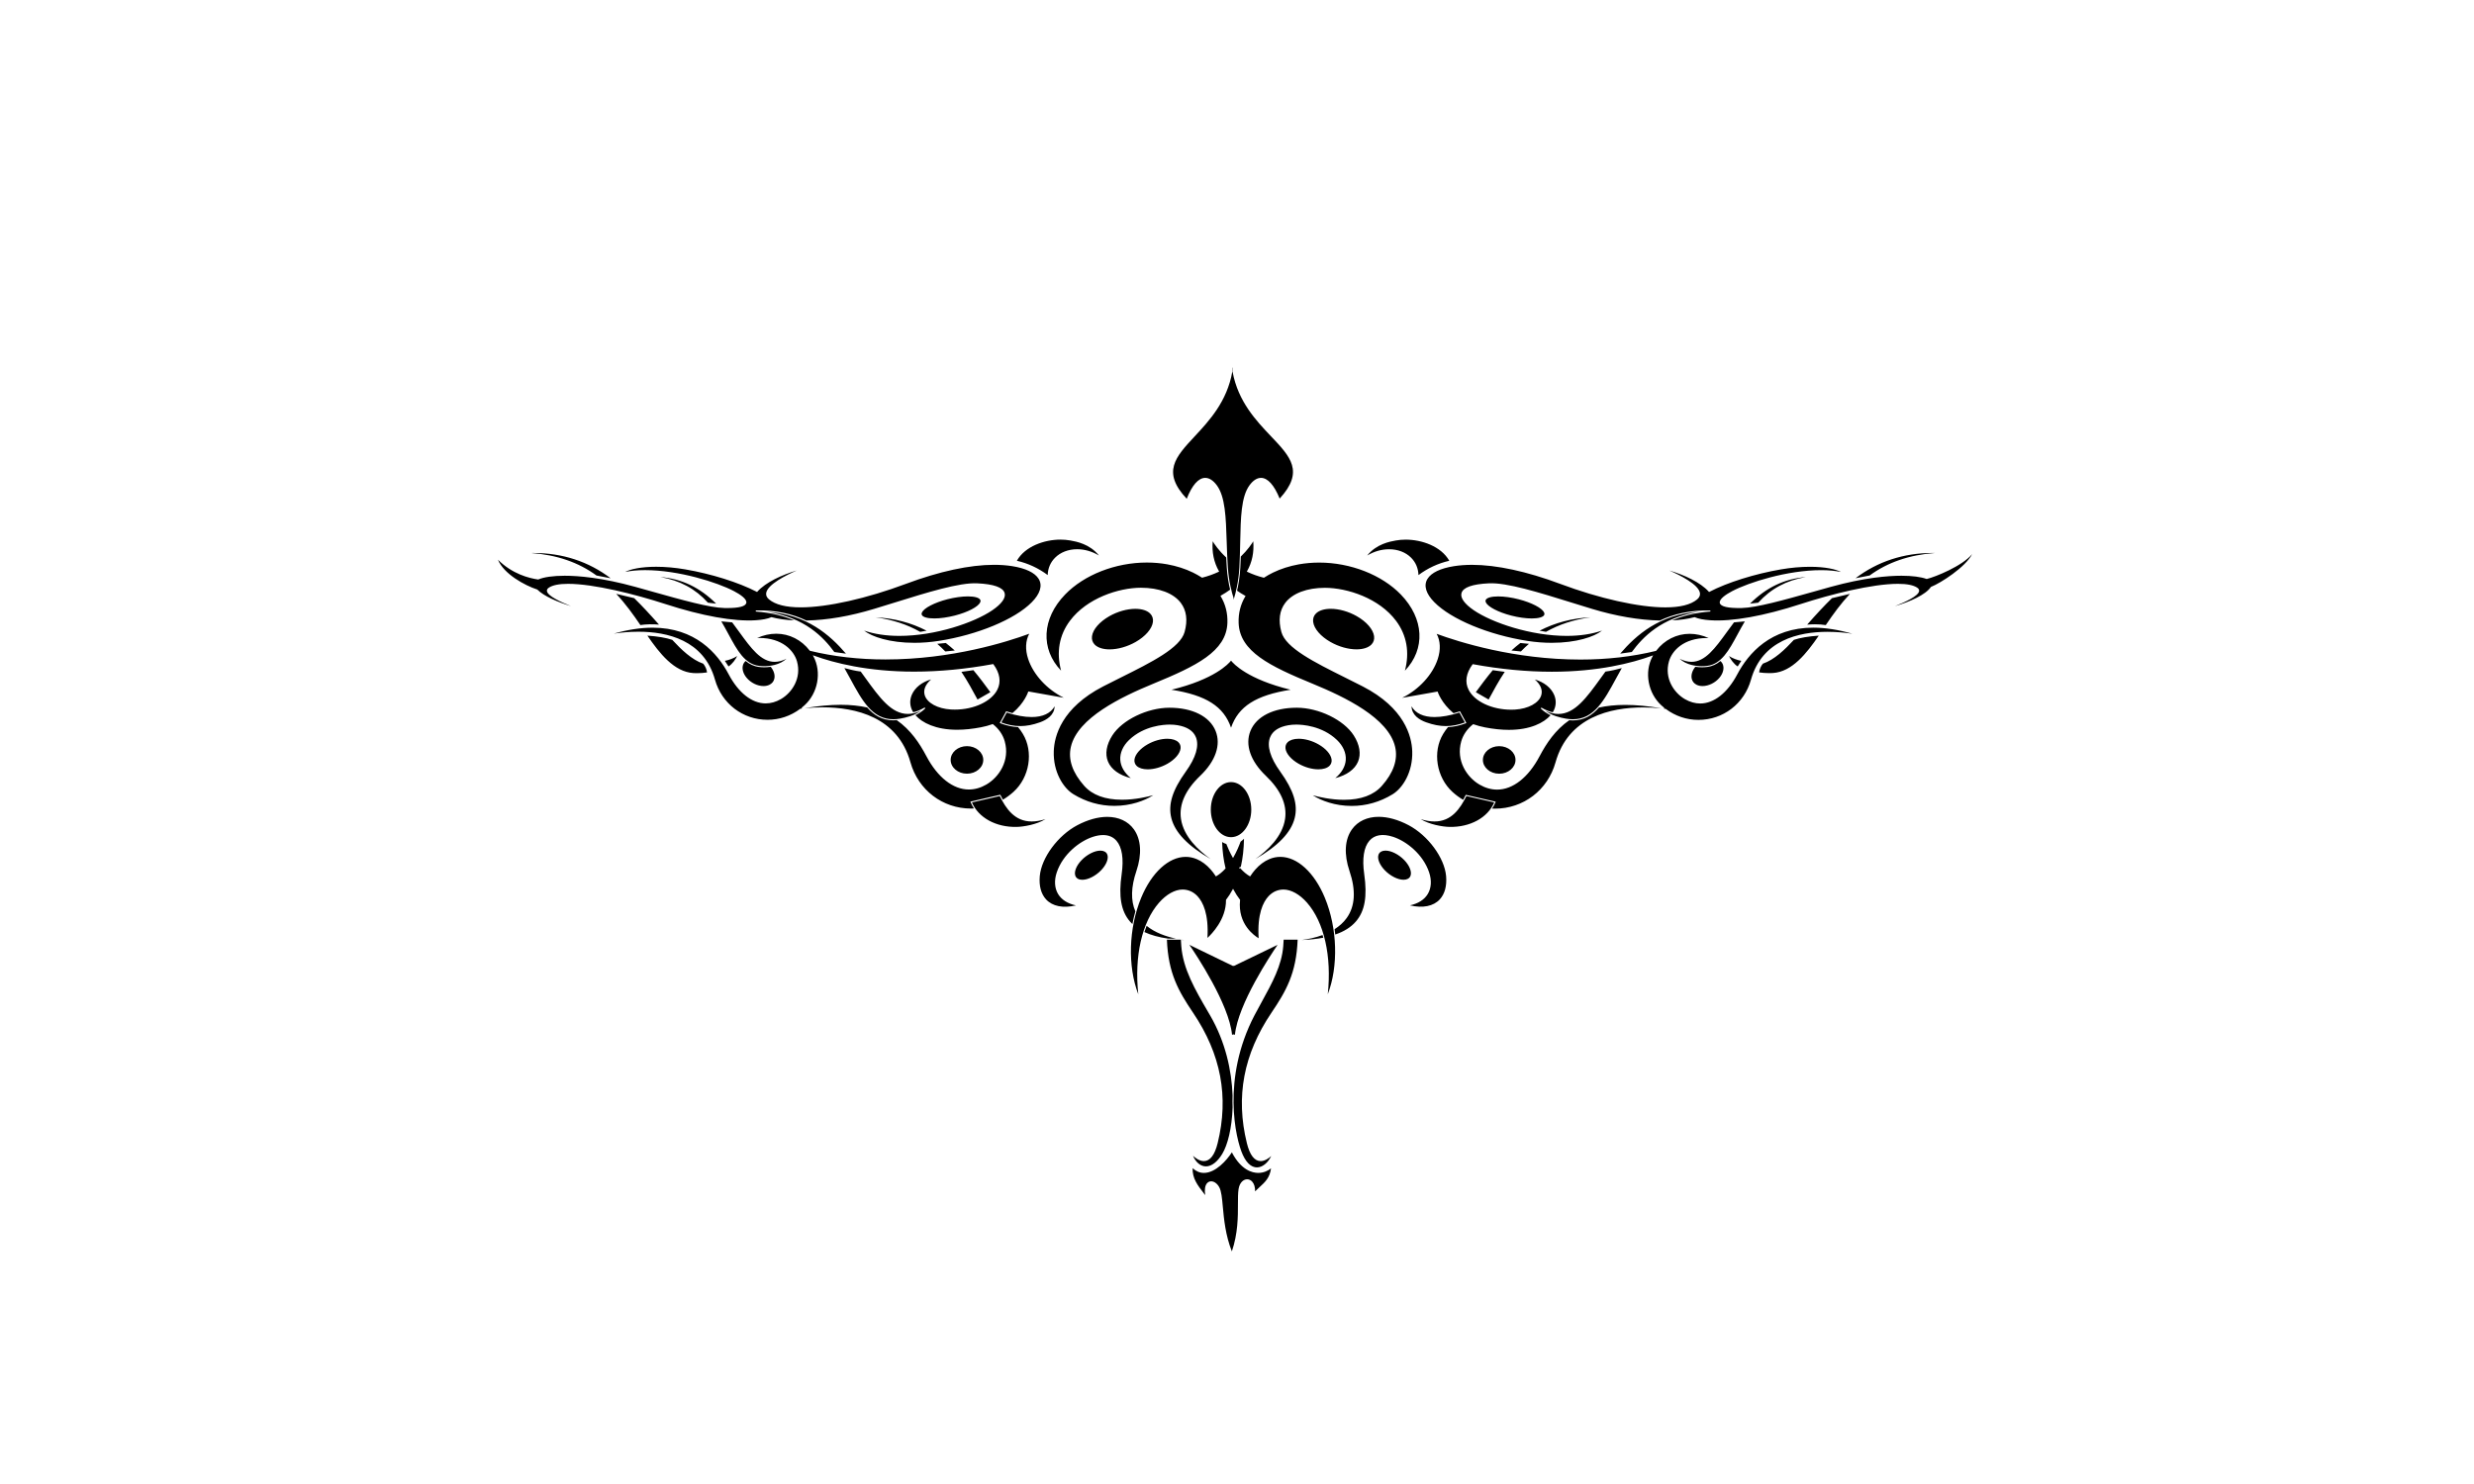
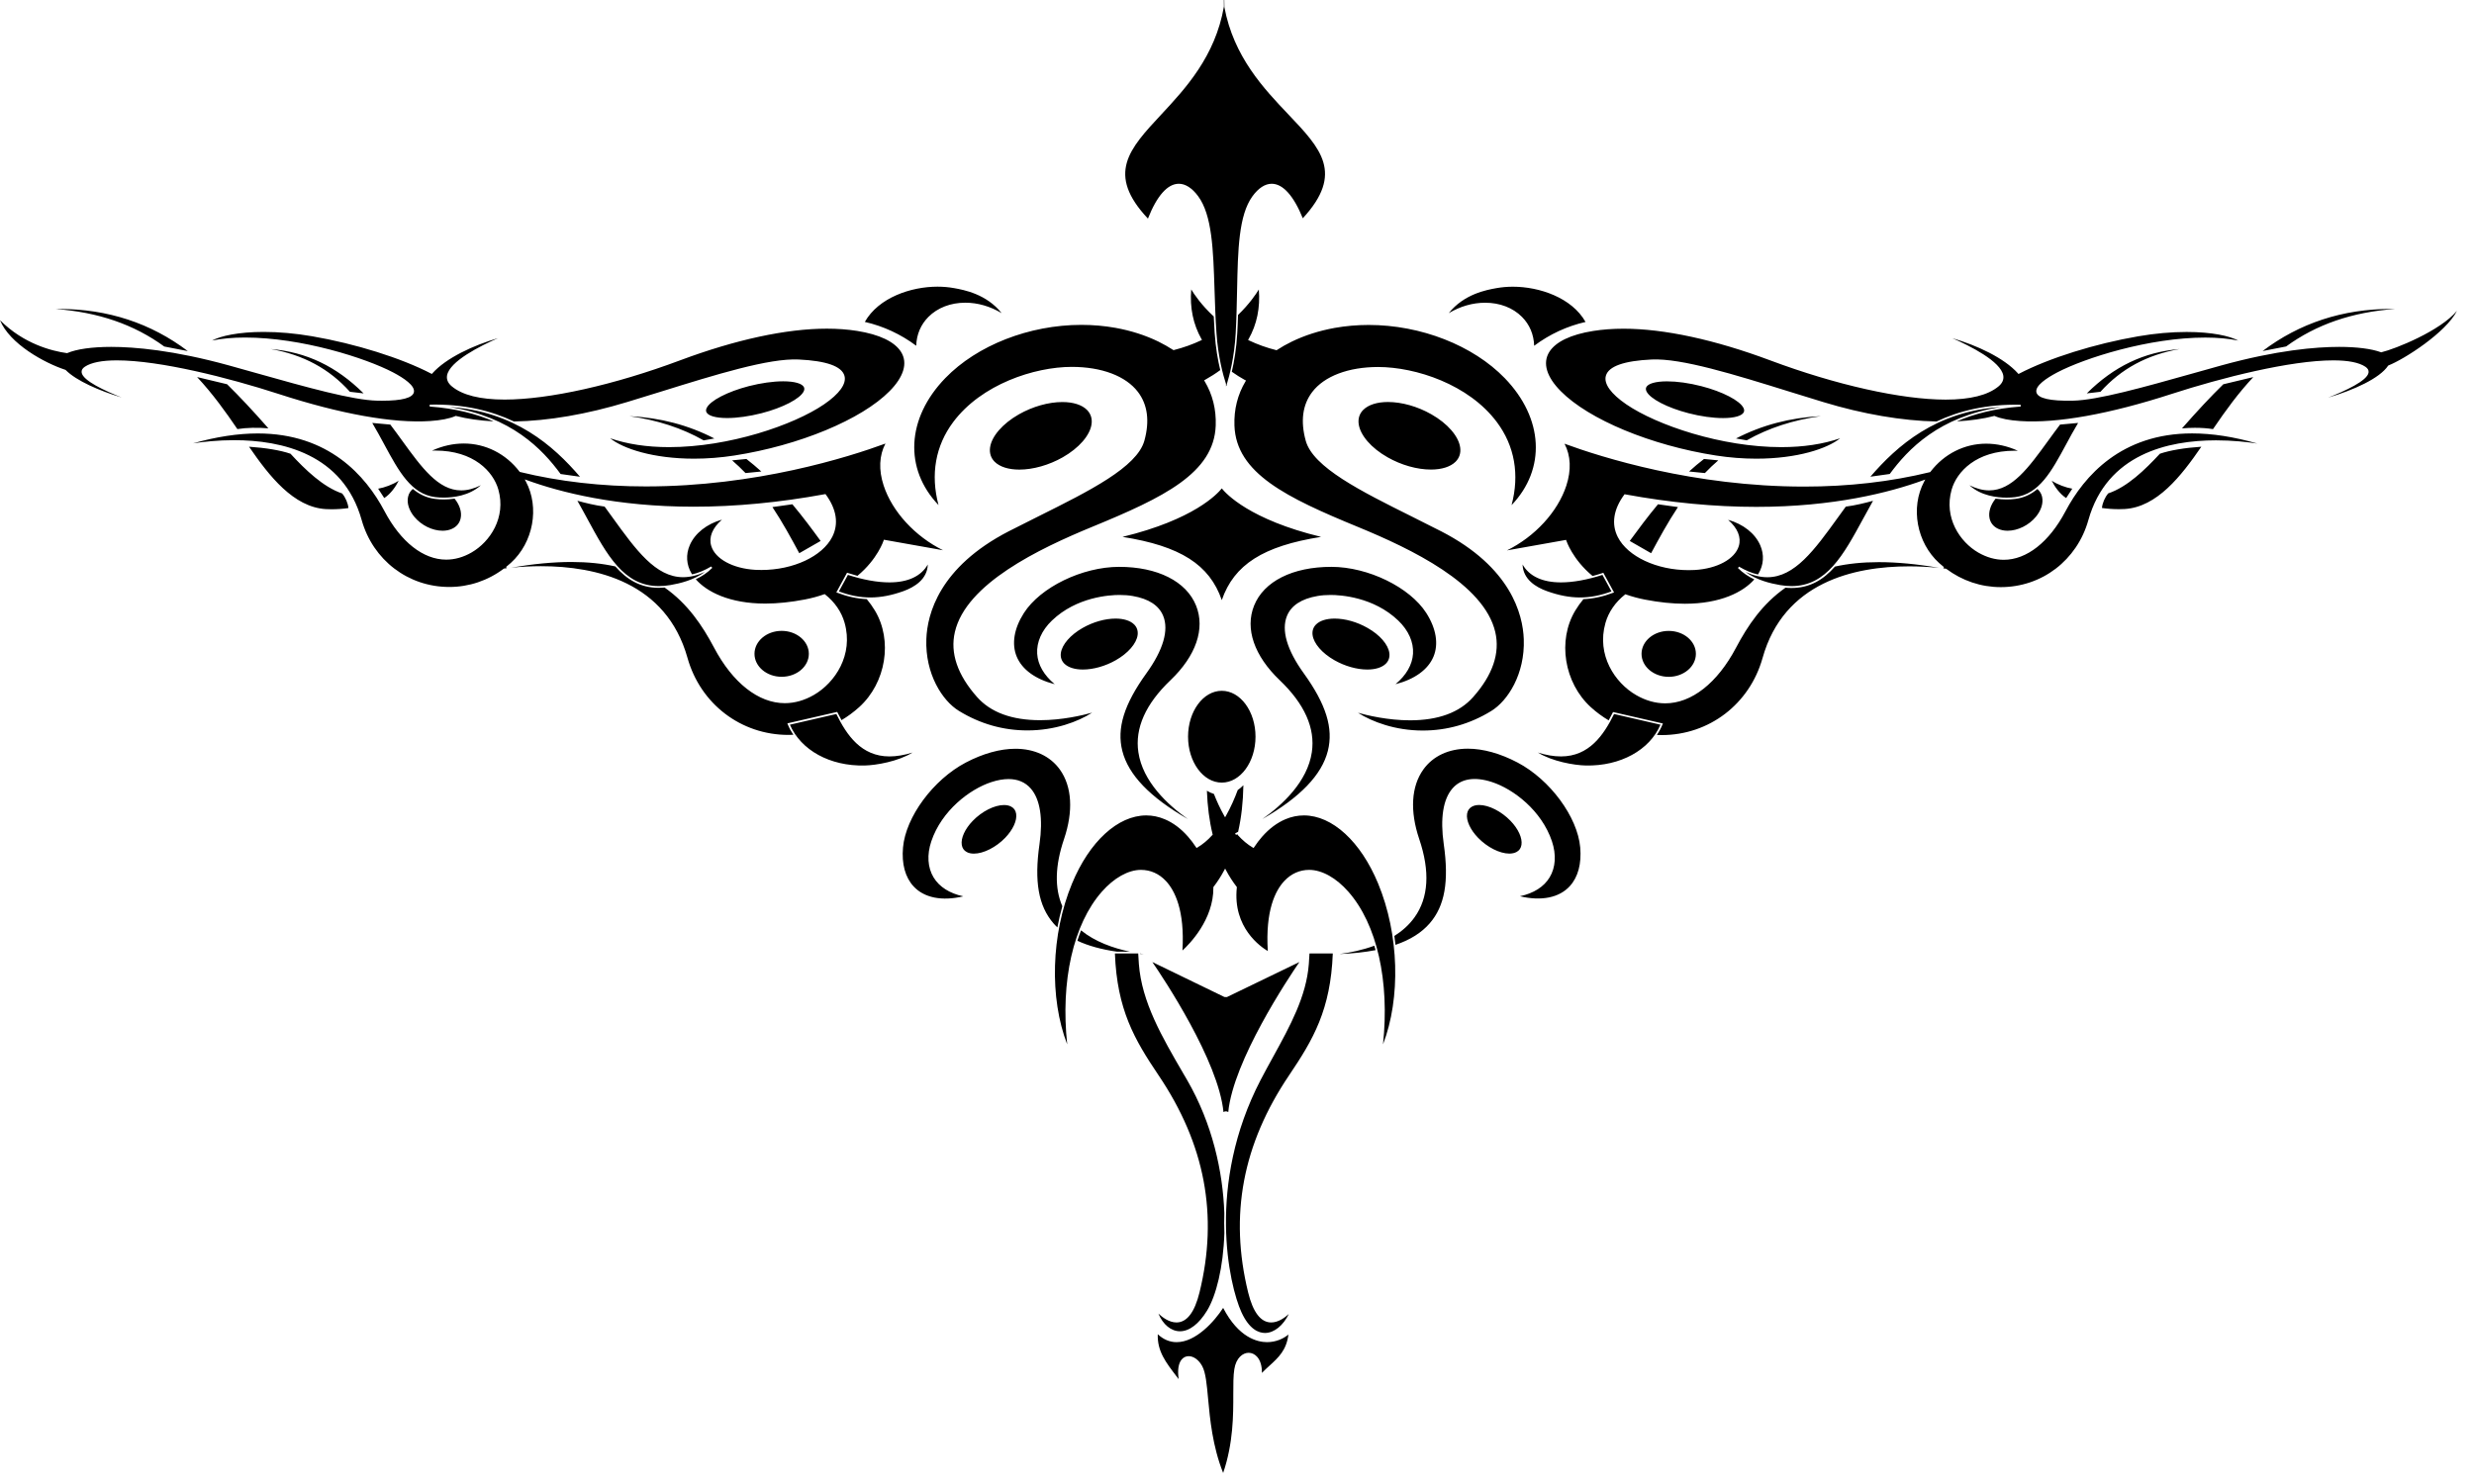
- <svg xmlns="http://www.w3.org/2000/svg" version="1.1" baseProfile="tiny" x="0px" y="0px" width="600px" height="360px" viewBox="-1.28 -148.63 600 600" overflow="visible" xml:space="preserve">
+ <svg xmlns="http://www.w3.org/2000/svg" version="1.1" baseProfile="tiny" x="0px" y="0px" width="600px" height="360px" overflow="visible" xml:space="preserve">
  <defs>
</defs>
  <path d="M104.21,98.62c6.23,0.45,11.32,1.78,15.51,3.6c-3.36-0.18-6.46-0.62-9.11-1.31l-0.07-0.02l-0.07,0.03  c-1.48,0.64-3.57,1.05-6.21,1.22c-8.89,0.59-21.69-1.7-36.68-6.57c-12.13-3.94-28.81-8.15-39.23-8.15c-3.62,0-6.24,0.52-7.78,1.55  c-0.59,0.39-0.85,0.86-0.77,1.39c0.27,1.99,5.67,4.47,9.71,6.06c-5.36-1.6-10.98-4.03-13.58-6.66l-0.09-0.05  C10.8,88.06,2.34,83.43,0,77.67c5.77,5.77,12.57,7.48,16.2,7.99l0.06,0.01l0.06-0.02c2.23-0.96,6.01-1.5,10.64-1.5  c5.6,0,15.1,0.78,28.57,4.5c2.34,0.65,4.7,1.31,7.03,1.97c11.81,3.32,22.97,6.46,28.97,6.58c0.4,0.01,0.78,0.01,1.15,0.01  c4.77,0,7.36-0.68,7.69-2.03c0.4-1.6-2.5-3.5-5-4.82c-6.69-3.52-22.28-8.48-35.96-8.48c-2.96,0-5.64,0.25-7.99,0.73  c2.08-1.11,6.4-2.09,12.53-2.09c3.71,0,7.66,0.35,11.73,1.05c10.54,1.81,21.62,5.28,28.9,9.07l0.15,0.08l0.11-0.13  c3.36-3.77,9.98-6.83,15.94-8.56c-4.26,1.86-11.77,5.61-12.36,9.06c-0.16,0.97,0.22,1.85,1.14,2.62c2.56,2.14,6.88,3.22,12.84,3.22  c10.71,0,26.62-3.56,42.55-9.52c13.43-5.02,25.73-7.68,35.57-7.68c2.59,0,5.05,0.18,7.32,0.54c5.44,0.86,9.14,2.63,10.69,5.11  c0.84,1.35,1.01,2.88,0.5,4.53c-0.49,1.59-1.59,3.26-3.28,4.97c-6.8,6.9-21.93,13.18-37.63,15.62c-3.29,0.51-6.58,0.77-9.78,0.77  c-9.98,0-17.26-2.45-20.36-4.95c4.13,1.42,8.92,2.15,14.27,2.15h0c14.54,0,30.22-5.34,37.58-10.37c3.75-2.56,5.52-5.02,4.97-6.94  c-0.65-2.31-4.39-3.63-11.11-3.95c-7.23-0.34-20.02,3.63-33.57,7.85c-2.67,0.83-5.37,1.67-8.06,2.48  c-9.8,2.97-19.01,4.55-27.41,4.71c-5.51-2.62-12.18-4.28-20.43-4.09L104.21,98.62z M247.2,113.92c3.36,0,7.2-1.09,10.53-2.98  c3.95-2.25,6.64-5.34,7-8.08c0.18-1.33-0.21-2.52-1.12-3.43c-1.23-1.23-3.35-1.9-5.97-1.9c-3.36,0-7.2,1.09-10.53,2.98  c-3.95,2.25-6.64,5.34-7,8.08c-0.18,1.33,0.21,2.52,1.12,3.43C242.46,113.24,244.58,113.92,247.2,113.92 M176.35,101.41  L176.35,101.41c2.44,0,5.4-0.42,8.34-1.17c5.17-1.33,9.38-3.52,10.23-5.31c0.17-0.36,0.19-0.69,0.06-0.99  c-0.41-0.9-2.29-1.44-5.03-1.44c-2.44,0-5.4,0.42-8.34,1.17c-5.17,1.34-9.38,3.52-10.23,5.31c-0.17,0.36-0.2,0.7-0.06,0.99  C171.73,100.88,173.61,101.41,176.35,101.41 M98.97,120.51c-0.34,1.51,0.21,3.28,1.5,4.85c1.7,2.06,4.39,3.39,6.86,3.39  c0.86,0,1.64-0.16,2.32-0.48c1.1-0.51,1.81-1.38,2.06-2.5c0.34-1.5-0.2-3.24-1.46-4.8c-0.98,0.14-1.88,0.19-2.6,0.19  c-0.74,0-1.46-0.04-2.14-0.13c-2.11-0.27-3.86-1.14-5.39-2.42C99.54,119.1,99.14,119.74,98.97,120.51 M262.62,162.42  c2.54,0,5.45-0.82,7.98-2.26c2.99-1.7,5.02-4.04,5.3-6.11c0.13-1-0.16-1.88-0.84-2.56c-0.93-0.92-2.52-1.43-4.5-1.43  c-2.54,0-5.45,0.82-7.98,2.26c-2.99,1.7-5.02,4.04-5.3,6.1c-0.13,1,0.16,1.88,0.84,2.57C259.05,161.91,260.65,162.42,262.62,162.42   M246.44,197.42c-0.12-0.79-0.52-1.38-1.2-1.74c-0.48-0.26-1.07-0.39-1.75-0.39c-2.32,0-5.36,1.54-7.57,3.83  c-1.9,1.96-2.92,4.2-2.67,5.83c0.12,0.79,0.52,1.38,1.2,1.74c0.48,0.26,1.07,0.39,1.75,0.39c2.32,0,5.36-1.54,7.57-3.83  C245.66,201.29,246.69,199.05,246.44,197.42 M276.08,182.48c-0.87-5.83,1.75-11.71,7.79-17.47c6.19-5.91,8.45-12.5,6.21-18.08  c-2.36-5.9-9.35-9.42-18.68-9.42c-8.96,0.02-19.07,4.94-23.08,11.2c-2.4,3.75-3.02,7.51-1.74,10.59c1.31,3.14,4.56,5.49,9.21,6.68  c-2.62-2.19-4.09-4.73-4.25-7.4c-0.17-2.8,1.09-5.65,3.56-8.03c6.02-5.78,14.08-6.22,16.41-6.22c1.14,0,2.21,0.08,3.18,0.25  c3.88,0.66,6.37,2.28,7.41,4.83c1.41,3.45,0.01,8.27-4.07,13.92c-5.43,7.54-7.23,13.35-5.84,18.84c1.47,5.8,6.69,11.24,15.89,16.52  C283.19,195.24,277.14,189.62,276.08,182.48 M258.05,203.55c2.29-6.77,1.93-12.76-1.01-16.87c-2.33-3.25-6.16-5.04-10.78-5.04  c-3.71,0-7.88,1.16-12.06,3.36c-7.87,4.14-14.55,13.18-15.2,20.6c-0.35,3.96,0.53,7.21,2.54,9.4c2.55,2.79,6.88,3.67,12.08,2.44  c-3.34-0.72-5.81-2.3-7.2-4.58c-1.45-2.4-1.65-5.51-0.56-8.76c2.5-7.44,9.31-12.67,14.59-14.38c1.5-0.49,2.89-0.73,4.15-0.73  c2.25,0,4.07,0.78,5.4,2.31c2.26,2.61,2.99,7.27,2.1,13.48c-1.3,9.08-0.25,15,3.4,19.22c0.29,0.34,0.61,0.66,0.94,0.97  c0.32-1.73,0.73-3.45,1.2-5.13C255.73,215.45,255.86,209.99,258.05,203.55 M274.03,230.86c-4.04-0.85-8.44-2.39-11.85-5.17  c-0.32,0.82-0.62,1.66-0.89,2.52c2.63,1.23,5.82,2.11,9.59,2.65H274.03z M276.48,231.31c0,0.03,0,0.06,0,0.08  c0.29,0.01,0.58,0.03,0.88,0.05C277.08,231.4,276.78,231.35,276.48,231.31 M368.99,204.94c0.25-1.63-0.77-3.87-2.67-5.83  c-2.21-2.29-5.25-3.83-7.57-3.83c-0.68,0-1.27,0.13-1.75,0.39c-0.67,0.37-1.08,0.95-1.2,1.74c-0.25,1.63,0.77,3.87,2.67,5.83  c2.21,2.29,5.25,3.83,7.57,3.83c0.68,0,1.27-0.13,1.75-0.39C368.47,206.32,368.87,205.74,368.99,204.94 M346.74,223.98  c3.66-4.22,4.7-10.14,3.4-19.22c-0.89-6.21-0.16-10.87,2.1-13.48c2.07-2.39,5.36-2.94,9.55-1.58c5.28,1.71,12.09,6.94,14.59,14.38  c1.09,3.25,0.89,6.36-0.56,8.76c-1.38,2.29-3.86,3.86-7.2,4.58c5.2,1.23,9.53,0.35,12.08-2.44c2.01-2.19,2.88-5.44,2.54-9.4  c-0.65-7.41-7.33-16.46-15.2-20.6c-4.18-2.2-8.35-3.36-12.06-3.36c-4.62,0-8.45,1.79-10.78,5.04c-2.95,4.1-3.3,10.09-1.01,16.87  c2.66,7.85,2.28,14.25-1.13,19c-1.32,1.85-3.02,3.33-4.9,4.52c0.11,0.72,0.19,1.44,0.27,2.16  C342.01,228,344.77,226.25,346.74,223.98 M333.61,230.49c-0.1-0.36-0.2-0.71-0.31-1.07c-2.87,1.06-5.83,1.67-8.43,2.01  C328.11,231.31,331.01,230.99,333.61,230.49 M212.17,148.09c-0.59-0.98-1.25-1.9-1.96-2.75c-2.34-0.1-4.69-0.61-7.15-1.55  l-0.23-0.09l2.6-4.77l0.17,0.06c0.8,0.26,1.58,0.49,2.35,0.7c4.88-4.04,6.34-8.53,6.35-8.58l0.06-0.18l14.34,2.55  c-6.76-3.34-12.32-9.35-14.4-15.71c-1.24-3.78-1.08-7.29,0.44-10.17c-8.94,3.29-31.36,10.4-58.11,10.4c-10.73,0-21-1.18-30.51-3.5  l-0.07-0.02l-0.05-0.06c-3.31-4.34-8.23-6.83-13.51-6.83c-2.59,0-5.18,0.58-7.71,1.72c0.27-0.01,0.54-0.01,0.81-0.01  c9.29,0,14.03,5.09,15.27,9.45c1.93,6.8-2.01,12.68-6.49,15.27c-2.01,1.16-4.08,1.74-6.16,1.74c-5.56,0-11.01-4.29-14.96-11.76  c-4.54-8.6-13.56-18.85-30.74-18.85c-4.82,0-10.08,0.81-15.69,2.4c2.52-0.38,6.02-0.77,9.93-0.77c11.65,0,26.47,3.36,30.96,19.36  c2.73,9.72,11.26,16.25,21.25,16.25c4.77,0,9.34-1.53,13.22-4.44l0.1-0.04c0.2-0.02,0.4-0.05,0.6-0.07l-0.14-0.31  c0.39-0.31,0.78-0.64,1.16-0.99c5.44-4.94,7-13.43,3.63-19.75l-0.27-0.5l0.53,0.19c8.09,2.94,21.67,6.44,40.43,6.44  c10.14,0,20.85-1.02,31.84-3.04l0.14-0.02l0.08,0.11c2.62,3.57,3.16,7.12,1.56,10.27c-2.4,4.73-9.46,8.03-17.18,8.03  c-0.51,0-1.02-0.01-1.53-0.04c-5.41-0.32-9.69-2.65-10.64-5.8c-0.64-2.12,0.28-4.35,2.6-6.37c-3.67,1.03-6.55,3.3-7.8,6.18  c-1,2.3-0.84,4.76,0.44,6.9c0.04,0.06,0.08,0.13,0.12,0.19c1.47-0.32,3-0.95,4.63-1.91l0.26,0.34c-1.21,1.21-2.59,2.1-4,2.76  c2.68,3.06,8.19,5.9,16.85,5.9c2.98,0,6.22-0.34,9.64-1c1.6-0.31,3.17-0.73,4.66-1.26l0.11-0.04l0.09,0.07  c2.35,1.85,3.99,4.23,4.74,6.88c2.21,7.8-2.31,14.54-7.44,17.51c-2.3,1.33-4.68,2-7.06,2c-6.38,0-12.64-4.92-17.17-13.5  c-2.79-5.27-6.35-10.61-11.98-14.55c-0.48,0.04-0.95,0.07-1.41,0.07c-4.48,0-7.76-2.03-10.54-5.19c-3.14-0.7-6.68-1.08-10.67-1.08  c-4.39,0-9.3,0.47-14.6,1.38c2.45-0.24,4.88-0.36,7.23-0.36c13.37,0,30.39,3.86,35.54,22.23c3.14,11.19,12.97,18.7,24.46,18.7h0  c0.4,0,0.81-0.01,1.21-0.03c-0.53-0.8-0.99-1.64-1.35-2.53l-0.1-0.24l12.09-2.78l0.08,0.15c0.32,0.65,0.65,1.26,0.97,1.85  c1.51-0.9,2.94-1.95,4.28-3.16C214.89,165.65,216.55,155.35,212.17,148.09 M294.36,76.77c-3.01-2.78-4.77-5.41-5.46-6.56  c-0.37,4.41,0.47,8.46,2.49,12.05l0.12,0.2l-0.21,0.1c-2.07,0.98-4.29,1.77-6.61,2.36l-0.09,0.02l-0.08-0.05  c-1.15-0.74-2.36-1.42-3.59-2.03c-3.15-1.53-6.64-2.65-10.4-3.33c-2.67-0.48-5.45-0.72-8.27-0.72c-12.65,0-25.3,4.95-33.01,12.92  c-9.42,9.73-10.03,22.01-1.64,30.79c-1.97-7.41-0.75-14.36,3.56-20.13c6.84-9.17,19.69-13.37,28.72-13.39  c7.3,0,13.13,2.21,16.08,6.07c2.35,3.09,2.88,7.07,1.57,11.82c-1.78,6.45-13.38,12.23-25.66,18.35c-2.42,1.2-4.86,2.42-7.25,3.65  c-16.86,8.7-19.75,20.11-19.97,26.14c-0.31,8.46,3.88,14.97,7.91,17.43c5.13,3.14,10.71,4.73,16.59,4.73  c6.66,0,12.27-2.1,15.71-4.31c-2.29,0.64-7.28,1.83-12.61,1.83c-6.85,0-12-1.89-15.31-5.63c-4.75-5.36-6.56-10.67-5.37-15.77  c2.72-11.71,20.33-20.17,33.33-25.52c17.26-7.1,29.52-13.01,29.93-24.57c0.14-3.92-0.77-7.54-2.7-10.76l-0.12-0.19l0.2-0.11  c1.32-0.74,2.57-1.53,3.72-2.38c-0.56-2.31-1.12-5.39-1.36-9.03C294.49,79.43,294.42,78.09,294.36,76.77 M302.2,92.3l-0.12,0.19  c-1.93,3.22-2.84,6.84-2.7,10.76c0.41,11.56,12.67,17.47,29.93,24.57c13.01,5.35,30.62,13.81,33.33,25.52  c1.18,5.1-0.62,10.41-5.38,15.77c-3.31,3.74-8.46,5.63-15.31,5.63c-5.33,0-10.32-1.19-12.61-1.83c3.44,2.2,9.05,4.31,15.71,4.31l0,0  c5.88,0,11.46-1.59,16.59-4.73c4.03-2.46,8.22-8.97,7.91-17.43c-0.22-6.03-3.11-17.44-19.97-26.14c-2.39-1.23-4.83-2.45-7.25-3.65  c-12.28-6.12-23.88-11.9-25.66-18.35c-1.31-4.76-0.78-8.73,1.57-11.82c2.94-3.86,8.78-6.07,16.01-6.07  c9.1,0.02,21.95,4.21,28.79,13.39c4.3,5.77,5.52,12.71,3.55,20.12c8.39-8.78,7.77-21.05-1.64-30.79  c-7.71-7.97-20.36-12.92-33.01-12.92c-2.81,0-5.59,0.24-8.27,0.72c-3.75,0.68-7.25,1.8-10.4,3.33c-1.24,0.6-2.44,1.28-3.59,2.03  l-0.08,0.05l-0.09-0.02c-2.32-0.58-4.54-1.38-6.61-2.36l-0.21-0.1l0.11-0.2c2.03-3.59,2.86-7.64,2.49-12.05  c-0.66,1.09-2.29,3.53-5.04,6.17c-0.05,1.48-0.1,2.96-0.19,4.48c-0.21,3.76-0.77,6.94-1.32,9.3c1.01,0.72,2.09,1.4,3.22,2.03  L302.2,92.3z M286.98,260.42c-5.18-8.9-10.08-17.31-10.78-26.58c-0.07-0.87-0.12-1.72-0.16-2.54h-5.65  c0.52,13.62,4.72,20.84,10.58,29.54c11.28,16.73,14.53,33.96,9.94,52.68c-1.19,4.84-3.07,7.29-5.59,7.29  c-1.81,0-3.47-1.29-4.38-2.15c1.09,2.64,3.07,4.29,5.23,4.29c2.28,0,4.61-1.79,6.58-5.03c2.18-3.59,3.93-10.44,4.19-18.81  c-0.06-1.55-0.06-3.16-0.01-4.82c-0.36-10.07-2.87-21.67-9.05-32.33L286.98,260.42z M300.14,202.34c-0.24,0.12-0.38,0.19-0.4,0.2h0  l-0.19-0.39l0.39-0.19h0c0.1-0.05,0.21-0.11,0.33-0.17c0.79-3.46,1.21-7.24,1.28-11.3c-0.43,0.44-0.89,0.83-1.37,1.16  c-0.72,1.94-1.67,4.16-2.88,6.29l-0.19,0.33l-0.19-0.33c-1.02-1.79-1.85-3.64-2.52-5.34c-0.59-0.18-1.16-0.45-1.7-0.78  c0.14,3.78,0.59,7.31,1.38,10.55l0.03,0.11l-0.08,0.08c-1.14,1.27-2.37,2.29-3.66,3.05l-0.18,0.11l-0.11-0.17  c-0.62-0.95-1.29-1.82-1.96-2.59c-1.71-1.95-3.62-3.38-5.66-4.23c-1.45-0.61-2.95-0.92-4.47-0.92c-6.88,0-13.78,6.33-18,16.53  c-5.09,12.3-5.52,27.74-1.17,39.01c-1.64-15.37,1.46-29.13,8.39-37.02c2.95-3.36,6.41-5.3,9.48-5.31c2.33,0,4.42,0.93,6.07,2.7  c2.16,2.32,4.59,7.12,4.01,16.86c1.6-1.46,7.59-7.46,7.5-15.31v-0.08l0.05-0.06c0.95-1.23,1.83-2.6,2.61-4.07l0.19-0.36l0.19,0.36  c0.78,1.47,1.66,2.84,2.61,4.07l0.05,0.07l-0.01,0.09c-1.04,9.79,5.88,14.46,7.51,15.42c-0.61-9.83,1.83-14.67,4-16.99  c1.65-1.77,3.74-2.7,6.04-2.7c3.11,0.01,6.56,1.95,9.51,5.31c6.93,7.89,10.03,21.65,8.39,37.02c4.34-11.27,3.91-26.71-1.18-39.01  c-4.22-10.19-11.11-16.53-18-16.53c-1.52,0-3.03,0.31-4.47,0.92c-2.04,0.86-3.94,2.28-5.66,4.23c-0.68,0.77-1.34,1.65-1.96,2.59  l-0.11,0.17l-0.18-0.1c-1.28-0.75-2.51-1.78-3.66-3.05l-0.08-0.08l0.03-0.11c0-0.01,0-0.02,0.01-0.03  C300.15,202.33,300.14,202.34,300.14,202.34 M323.23,231.3h-5.65c-0.04,0.82-0.09,1.67-0.16,2.54c-0.6,7.87-4.5,14.96-8.62,22.46  c-1.01,1.84-2.06,3.74-3.06,5.66c-13.22,25.42-7.66,49.81-4.67,56.35c1.91,4.17,4.16,5.05,5.72,5.05c2.2,0,4.43-1.81,5.77-4.6  c-0.92,0.86-2.53,2.05-4.27,2.05c-2.52,0-4.41-2.45-5.59-7.29c-4.59-18.72-1.34-35.96,9.94-52.68  C318.51,252.14,322.71,244.92,323.23,231.3 M354.13,108.58c-0.37-2.74-3.05-5.84-7-8.08c-3.33-1.9-7.17-2.98-10.53-2.98  c-2.62,0-4.74,0.68-5.97,1.9c-0.92,0.91-1.3,2.1-1.12,3.43c0.37,2.74,3.05,5.84,7,8.08c3.33,1.9,7.17,2.98,10.53,2.98h0  c2.62,0,4.74-0.68,5.97-1.9C353.92,111.1,354.31,109.92,354.13,108.58 M422.85,98.99c-0.86-1.79-5.06-3.98-10.23-5.31  c-2.93-0.76-5.89-1.17-8.34-1.17c-2.74,0-4.62,0.54-5.03,1.44c-0.13,0.29-0.11,0.62,0.06,0.99c0.85,1.79,5.06,3.98,10.23,5.31  c2.93,0.76,5.89,1.17,8.34,1.17c2.74,0,4.62-0.54,5.03-1.44C423.04,99.68,423.02,99.35,422.85,98.99 M482.52,125.77  c0.25,1.12,0.97,1.99,2.06,2.5c0.68,0.32,1.46,0.48,2.31,0.48h0c2.46,0,5.16-1.33,6.86-3.39c1.3-1.57,1.84-3.34,1.5-4.85  c-0.17-0.76-0.57-1.38-1.13-1.88c-1.53,1.28-3.26,2.14-5.37,2.4c-0.68,0.09-1.4,0.13-2.14,0.13c-0.73,0-1.64-0.05-2.64-0.19  C482.72,122.52,482.19,124.27,482.52,125.77 M323.63,160.16c2.53,1.44,5.43,2.26,7.98,2.26h0c1.98,0,3.58-0.51,4.5-1.43  c0.68-0.68,0.97-1.57,0.84-2.57c-0.28-2.07-2.31-4.41-5.3-6.1c-2.52-1.44-5.43-2.26-7.98-2.26c-1.98,0-3.58,0.51-4.5,1.43  c-0.68,0.68-0.97,1.57-0.84,2.56C318.61,156.12,320.64,158.46,323.63,160.16 M322.03,182.17c1.39-5.49-0.41-11.3-5.84-18.84  c-4.08-5.65-5.48-10.47-4.07-13.92c1.04-2.54,3.53-4.16,7.41-4.83c0.97-0.17,2.04-0.25,3.18-0.25c2.33,0,10.39,0.45,16.41,6.22  c2.47,2.37,3.74,5.22,3.57,8.03c-0.17,2.67-1.63,5.21-4.25,7.4c4.65-1.19,7.9-3.55,9.21-6.68c1.28-3.07,0.66-6.83-1.74-10.59  c-4.01-6.26-14.12-11.19-23.02-11.2c-9.4,0-16.39,3.52-18.75,9.42c-2.24,5.58,0.03,12.17,6.22,18.08  c6.03,5.76,8.65,11.64,7.79,17.47c-1.06,7.14-7.11,12.76-12,16.21C315.34,193.41,320.56,187.98,322.03,182.17 M388.84,138.94  l2.6,4.77l-0.23,0.09c-2.47,0.94-4.83,1.45-7.2,1.55c-0.71,0.85-1.37,1.77-1.96,2.75c-4.38,7.26-2.72,17.56,3.78,23.47  c1.34,1.22,2.79,2.28,4.31,3.18c0.33-0.59,0.66-1.21,0.98-1.87l0.08-0.15l12.09,2.78l-0.1,0.24c-0.36,0.89-0.82,1.74-1.36,2.54  c0.39,0.02,0.78,0.03,1.17,0.03c11.5,0,21.33-7.52,24.46-18.7c5.15-18.37,22.17-22.23,35.54-22.23c2.36,0,4.78,0.12,7.23,0.36  c-5.3-0.92-10.2-1.38-14.59-1.38c-3.97,0-7.49,0.38-10.62,1.07c-2.79,3.17-6.06,5.2-10.55,5.2c-0.47,0-0.96-0.02-1.45-0.07  c-5.64,3.94-9.2,9.27-11.99,14.55c-4.53,8.58-10.79,13.5-17.17,13.5c-2.38,0-4.76-0.67-7.06-2c-5.14-2.96-9.66-9.71-7.44-17.51  c0.75-2.64,2.39-5.02,4.74-6.88l0.09-0.07l0.11,0.04c1.5,0.53,3.07,0.95,4.66,1.26c3.42,0.66,6.66,1,9.64,1  c8.67,0,14.19-2.85,16.86-5.91c-1.4-0.66-2.77-1.55-3.97-2.75l0.26-0.34c1.61,0.95,3.13,1.58,4.59,1.9  c0.04-0.06,0.08-0.12,0.12-0.18c1.28-2.15,1.44-4.6,0.44-6.9c-1.25-2.88-4.13-5.15-7.8-6.18c2.32,2.01,3.24,4.25,2.6,6.37  c-0.95,3.14-5.22,5.47-10.64,5.8c-0.51,0.03-1.02,0.04-1.53,0.04c-7.72,0-14.78-3.3-17.18-8.03c-1.6-3.15-1.06-6.7,1.56-10.27  l0.08-0.11l0.13,0.02c10.99,2.02,21.7,3.04,31.84,3.04c18.76,0,32.34-3.5,40.43-6.44l0.53-0.19l-0.27,0.5  c-3.37,6.32-1.81,14.81,3.63,19.75c0.38,0.35,0.77,0.67,1.16,0.99l-0.14,0.31c0.2,0.02,0.4,0.05,0.6,0.07l0.11,0.04  c3.88,2.9,8.45,4.44,13.21,4.44c9.99,0,18.52-6.53,21.25-16.25c4.49-16,19.31-19.36,30.96-19.36c3.96,0,7.5,0.39,10.02,0.78  c-5.65-1.64-10.96-2.46-15.82-2.46c-17.12,0-26.15,10.28-30.71,18.9c-3.95,7.47-9.4,11.76-14.96,11.76c-2.08,0-4.15-0.59-6.16-1.74  c-4.48-2.58-8.42-8.46-6.49-15.27c1.24-4.36,5.98-9.45,15.27-9.45c0.27,0,0.54,0,0.81,0.01c-2.53-1.14-5.11-1.72-7.71-1.72  c-5.27,0-10.2,2.49-13.51,6.83l-0.05,0.06l-0.07,0.02c-9.52,2.33-19.78,3.5-30.51,3.5c-26.75,0-49.17-7.11-58.11-10.4  c1.52,2.89,1.67,6.39,0.44,10.17c-2.08,6.36-7.63,12.37-14.4,15.71l14.34-2.55l0.06,0.18c0.02,0.05,1.48,4.54,6.37,8.58  c0.78-0.21,1.58-0.44,2.39-0.71L388.84,138.94z M296.31,118.48c-1.04,1.32-6.76,7.56-24.08,11.76c14.04,2.22,21.11,6.73,24.08,15.34  c2.97-8.61,10.04-13.12,24.08-15.34C303.08,126.04,297.36,119.79,296.31,118.48 M296.31,189.85c4.51,0,8.18-5,8.18-11.14  c0-6.14-3.67-11.13-8.18-11.13c-4.51,0-8.18,4.99-8.18,11.13C288.13,184.85,291.8,189.85,296.31,189.85 M490.05,98.19l0.01,0.43  c-6.23,0.45-11.31,1.78-15.5,3.6c3.34-0.18,6.43-0.62,9.06-1.31l0.07-0.02l0.07,0.03c1.48,0.64,3.57,1.05,6.21,1.22  c8.89,0.6,21.69-1.7,36.68-6.57c12.13-3.94,28.81-8.15,39.23-8.15c3.62,0,6.24,0.52,7.78,1.55c0.59,0.39,0.84,0.86,0.77,1.39  c-0.27,2.01-5.76,4.51-9.8,6.09c6.2-1.82,12.48-4.66,14.53-7.72l0.07-0.07c3.92-1.53,14.03-8.05,16.64-13.27  c-3.97,4.85-14.95,9.26-18.31,10.06l-0.06,0.02l-0.06-0.02c-2.28-0.84-5.88-1.3-10.14-1.3c-5.6,0-15.1,0.78-28.58,4.5  c-2.34,0.65-4.7,1.31-7.03,1.97c-11.81,3.32-22.97,6.46-28.97,6.58c-5.55,0.11-8.48-0.57-8.84-2.01c-0.4-1.6,2.5-3.5,5-4.82  c6.69-3.52,22.28-8.48,35.96-8.48c2.96,0,5.65,0.25,8,0.73c-2.08-1.11-6.4-2.09-12.53-2.09c-3.71,0-7.66,0.35-11.73,1.05  c-10.54,1.81-21.62,5.28-28.9,9.07l-0.15,0.08l-0.11-0.13c-3.36-3.77-9.98-6.83-15.94-8.56c4.26,1.86,11.77,5.61,12.36,9.06  c0.16,0.97-0.22,1.85-1.14,2.62c-2.56,2.14-6.88,3.22-12.84,3.22c-10.71,0-26.62-3.56-42.55-9.52c-13.43-5.02-25.73-7.68-35.57-7.68  c-2.59,0-5.05,0.18-7.32,0.54c-5.44,0.86-9.14,2.63-10.69,5.11c-0.84,1.35-1.01,2.88-0.5,4.53c0.49,1.59,1.59,3.26,3.28,4.96  c6.8,6.9,21.93,13.18,37.63,15.62c3.29,0.51,6.58,0.77,9.78,0.77c9.99,0,17.26-2.45,20.36-4.95c-4.13,1.42-8.92,2.15-14.27,2.15  c-14.54,0-30.22-5.34-37.58-10.37c-3.75-2.56-5.52-5.02-4.97-6.94c0.65-2.31,4.39-3.63,11.11-3.95c7.24-0.34,20.02,3.63,33.58,7.85  c2.67,0.83,5.37,1.67,8.05,2.48c9.67,2.94,19.12,4.54,27.45,4.71C475.12,99.66,481.8,98,490.05,98.19 M45.55,85.17  c-8.95-6.78-19.44-10.22-31.19-10.22c-0.29,0-0.59,0-0.89,0.01c10.38,0.77,19.05,3.76,26.37,9.1L45.55,85.17z M55.07,93.21  l-7.27-1.74c3.86,4.14,6.97,8.5,9.77,12.62c2.23-0.35,4.94-0.41,7.52-0.18C61.33,99.63,58.14,96.22,55.07,93.21 M70.45,110.07  c-2.41-0.83-6.05-1.44-10.05-1.7c4.9,7.13,10.78,14.64,18.58,15.13c0.43,0.03,0.91,0.04,1.42,0.04c1.38,0,2.83-0.1,4.1-0.29  c-0.09-1.14-0.71-2.58-1.52-3.54C78.36,118.14,74.06,113.97,70.45,110.07 M96.69,116.61c-1.39,0.93-3.45,1.68-4.98,1.94l1.48,2.27  C94.77,119.81,96.03,117.96,96.69,116.61 M84.86,95.04l3.32,0.39c-6.6-6.55-13.85-10.03-22.53-10.76  C73.55,86.05,79.87,89.47,84.86,95.04 M111.84,118.96c-5.55,0-9.59-5.56-14.26-12c-0.93-1.29-1.9-2.62-2.92-3.96l-4.38-0.4  c1.06,1.78,2.02,3.55,2.94,5.26c3.48,6.44,6.49,12,12.33,12.73c0.66,0.08,1.36,0.12,2.08,0.12c2.23,0,6.16-0.42,8.99-3  C114.95,118.55,113.37,118.96,111.84,118.96 M159.78,142.18c0.89,0,1.83-0.09,2.79-0.25c2.37-0.41,5.65-1.18,8.4-3.2  c-1.86,0.87-3.61,1.29-5.31,1.29c-6.65,0-11.47-6.67-17.05-14.4c-0.65-0.89-1.3-1.81-1.98-2.73c-2.19-0.27-4.71-0.89-6.6-1.41  c0.84,1.47,1.63,2.94,2.41,4.37C147.19,134.62,151.31,142.18,159.78,142.18 M108.93,98.72c15.14,2.36,22.62,10.26,27.03,16.27  l4.7,0.66C134.2,108.13,124.81,99.77,108.93,98.72 M173.25,106.37c-6.29-3.25-13.06-5.03-20.6-5.42c6.81,0.96,12.73,2.89,18,5.88  L173.25,106.37z M177.56,111.68c1.1,0.95,2.19,1.98,3.25,3.08l3.83-0.38c-1.2-1.08-2.41-2.1-3.62-3.04L177.56,111.68z   M199.02,131.23c-1.97-2.71-4.28-5.83-6.85-8.9l-4.84,0.68c2.48,3.74,4.53,7.52,6.51,11.19L199.02,131.23z M203.45,143.47  c5.29,1.97,10.01,1.96,15.63-0.06c2.7-0.97,5.81-2.87,5.93-6.47c-1.61,2.84-4.81,4.34-9.31,4.34c-2.92,0-6.4-0.63-10.06-1.82  L203.45,143.47z M225.17,76.87c2.21-2.22,5.39-3.44,8.94-3.44c3,0,6.02,0.87,8.81,2.53c-3.71-4.65-9.15-5.64-11.56-6.07  c-1.28-0.23-2.62-0.35-4-0.35c-6.41,0-14.29,2.65-17.62,8.55c4.52,1.04,8.71,2.98,12.46,5.78  C222.29,81.14,223.31,78.73,225.17,76.87 M209.7,185.7c2.82-0.06,8.11-0.98,11.61-3.14c-2.04,0.63-3.88,0.94-5.59,0.94  c-6.85,0-10.37-5.17-12.89-10.29l-11.26,2.59C194.21,181.97,201.29,185.9,209.7,185.7 M189.57,164.18c3.64,0,6.59-2.5,6.59-5.57  c0-3.07-2.96-5.57-6.59-5.57c-3.64,0-6.59,2.5-6.59,5.57C182.98,161.68,185.94,164.18,189.57,164.18 M554.43,84.05  c7.32-5.34,15.99-8.33,26.37-9.1c-0.3,0-0.59-0.01-0.88-0.01c-11.75,0-22.24,3.44-31.19,10.22L554.43,84.05z M536.7,104.1  c3.22-4.74,6.14-8.73,9.77-12.62l-7.27,1.74c-3.07,3-6.26,6.42-10.02,10.7c1.03-0.09,2.08-0.14,3.12-0.14  C533.88,103.78,535.36,103.88,536.7,104.1 M533.87,108.37c-4.01,0.26-7.65,0.88-10.05,1.7c-3.61,3.89-7.91,8.07-12.53,9.62  c-0.82,0.96-1.43,2.41-1.52,3.54c1.28,0.19,2.73,0.29,4.1,0.29c0.52,0,1-0.02,1.42-0.04C523.1,123.01,528.98,115.5,533.87,108.37   M497.59,116.61c0.65,1.34,1.92,3.2,3.5,4.21l1.48-2.27C501.04,118.29,498.98,117.55,497.59,116.61 M528.62,84.67  c-8.69,0.74-15.93,4.21-22.53,10.76l3.32-0.39C514.41,89.47,520.72,86.05,528.62,84.67 M496.69,106.96c-4.67,6.44-8.71,12-14.26,12  h0c-1.53,0-3.1-0.41-4.79-1.24c2.82,2.59,6.75,3,8.99,3c0.72,0,1.42-0.04,2.08-0.12c5.84-0.73,8.85-6.29,12.33-12.73  c0.93-1.72,1.88-3.49,2.95-5.27l-4.38,0.4C498.59,104.34,497.63,105.67,496.69,106.96 M423.3,138.73c2.75,2.02,6.03,2.79,8.4,3.2  c0.96,0.17,1.9,0.25,2.79,0.25c8.48,0,12.59-7.56,17.35-16.32c0.78-1.43,1.58-2.9,2.41-4.37c-1.89,0.52-4.42,1.14-6.6,1.41  c-0.67,0.92-1.33,1.83-1.98,2.73c-5.58,7.73-10.41,14.4-17.05,14.4h0C426.91,140.03,425.16,139.6,423.3,138.73 M485.34,98.72  c-15.88,1.05-25.26,9.42-31.73,16.92l4.7-0.66C462.72,108.98,470.21,101.08,485.34,98.72 M421.02,106.37l2.6,0.45  c5.27-2.98,11.19-4.92,18-5.88C434.08,101.33,427.31,103.12,421.02,106.37 M413.26,111.34c-1.21,0.93-2.43,1.95-3.62,3.04l3.83,0.38  c1.05-1.1,2.14-2.13,3.25-3.08L413.26,111.34z M400.43,134.2c1.98-3.67,4.03-7.45,6.51-11.19l-4.84-0.68  c-2.57,3.08-4.87,6.2-6.85,8.9L400.43,134.2z M369.26,136.94c0.12,3.61,3.23,5.51,5.93,6.47c5.62,2.02,10.34,2.03,15.63,0.06  l-2.19-4.01c-3.66,1.19-7.14,1.82-10.06,1.82h0C374.07,141.28,370.87,139.78,369.26,136.94 M369.11,76.87  c1.85,1.86,2.87,4.27,2.96,7.01c3.75-2.8,7.95-4.75,12.46-5.78c-3.34-5.91-11.22-8.55-17.62-8.55c-1.38,0-2.72,0.12-4,0.35  c-2.41,0.43-7.84,1.42-11.56,6.07c2.79-1.66,5.81-2.53,8.81-2.53C363.72,73.43,366.9,74.65,369.11,76.87 M402.7,175.8l-11.25-2.59  c-2.53,5.11-6.04,10.29-12.89,10.29l0,0c-1.71,0-3.56-0.31-5.59-0.94c3.5,2.16,8.79,3.08,11.61,3.14  C392.96,185.88,400.07,181.97,402.7,175.8 M404.7,153.05c-3.64,0-6.59,2.5-6.59,5.57c0,3.07,2.96,5.57,6.59,5.57s6.59-2.5,6.59-5.57  C411.3,155.54,408.34,153.05,404.7,153.05 M295.02,80.76c0.4,5.86,1.62,10.27,2.31,12.37l0.01,0.62l0.1-0.28l0.06,0.16l0-0.33  c0.68-2.18,1.85-6.6,2.18-12.46c0.2-3.6,0.27-7.09,0.34-10.46c0.2-9.73,0.37-18.14,3.73-22.77c1.44-1.98,3.05-3.03,4.66-3.03  c2.72,0,5.32,2.89,7.55,8.37c10.06-10.93,4.36-16.93-3.5-25.19c-5.91-6.22-13.27-13.95-15.52-26.04L296.91,0l-0.09,0l0.01,1.58  c-2.11,12.14-9.38,19.95-15.22,26.22c-7.76,8.34-13.39,14.39-3.21,25.23c2.17-5.53,4.76-8.45,7.49-8.45c1.6,0,3.21,1.03,4.66,2.98  c3.42,4.6,3.69,13,4,22.73C294.66,73.67,294.77,77.16,295.02,80.76 M297.55,241.88l-0.6-0.02l-17.48-8.48  c2.7,3.93,16.04,23.95,17.25,36.39c0.17-0.11,0.36-0.18,0.58-0.18c0.21,0,0.41,0.06,0.58,0.18c1.21-12.44,14.55-32.45,17.25-36.39  L297.55,241.88z M296.64,317.28c-2.08,3.23-6.58,8.31-11.29,8.31c-1.67,0-3.2-0.65-4.57-1.92c-0.12,4.15,1.92,6.79,4.7,10.4  c0.12,0.16,0.25,0.32,0.38,0.49c-0.32-2.11-0.08-3.77,0.69-4.73c0.45-0.55,1.05-0.84,1.73-0.84c1.22,0,2.49,0.93,3.29,2.43  c0.84,1.57,1.1,4.36,1.42,7.89c0.45,4.88,1.06,11.51,3.65,18.01c2.47-7.23,2.47-14.1,2.46-19.16c0-2.38,0-4.44,0.25-6.02  c0.43-2.74,2.06-3.97,3.47-3.97c0.75,0,1.47,0.33,2.02,0.93c0.81,0.88,1.23,2.27,1.2,3.95c0.61-0.63,1.23-1.19,1.83-1.74  c2.21-2.01,4.12-3.77,4.6-7.57c-1.12,0.95-2.96,1.85-5.21,1.85C304.9,325.57,300.39,324.49,296.64,317.28" />
</svg>
